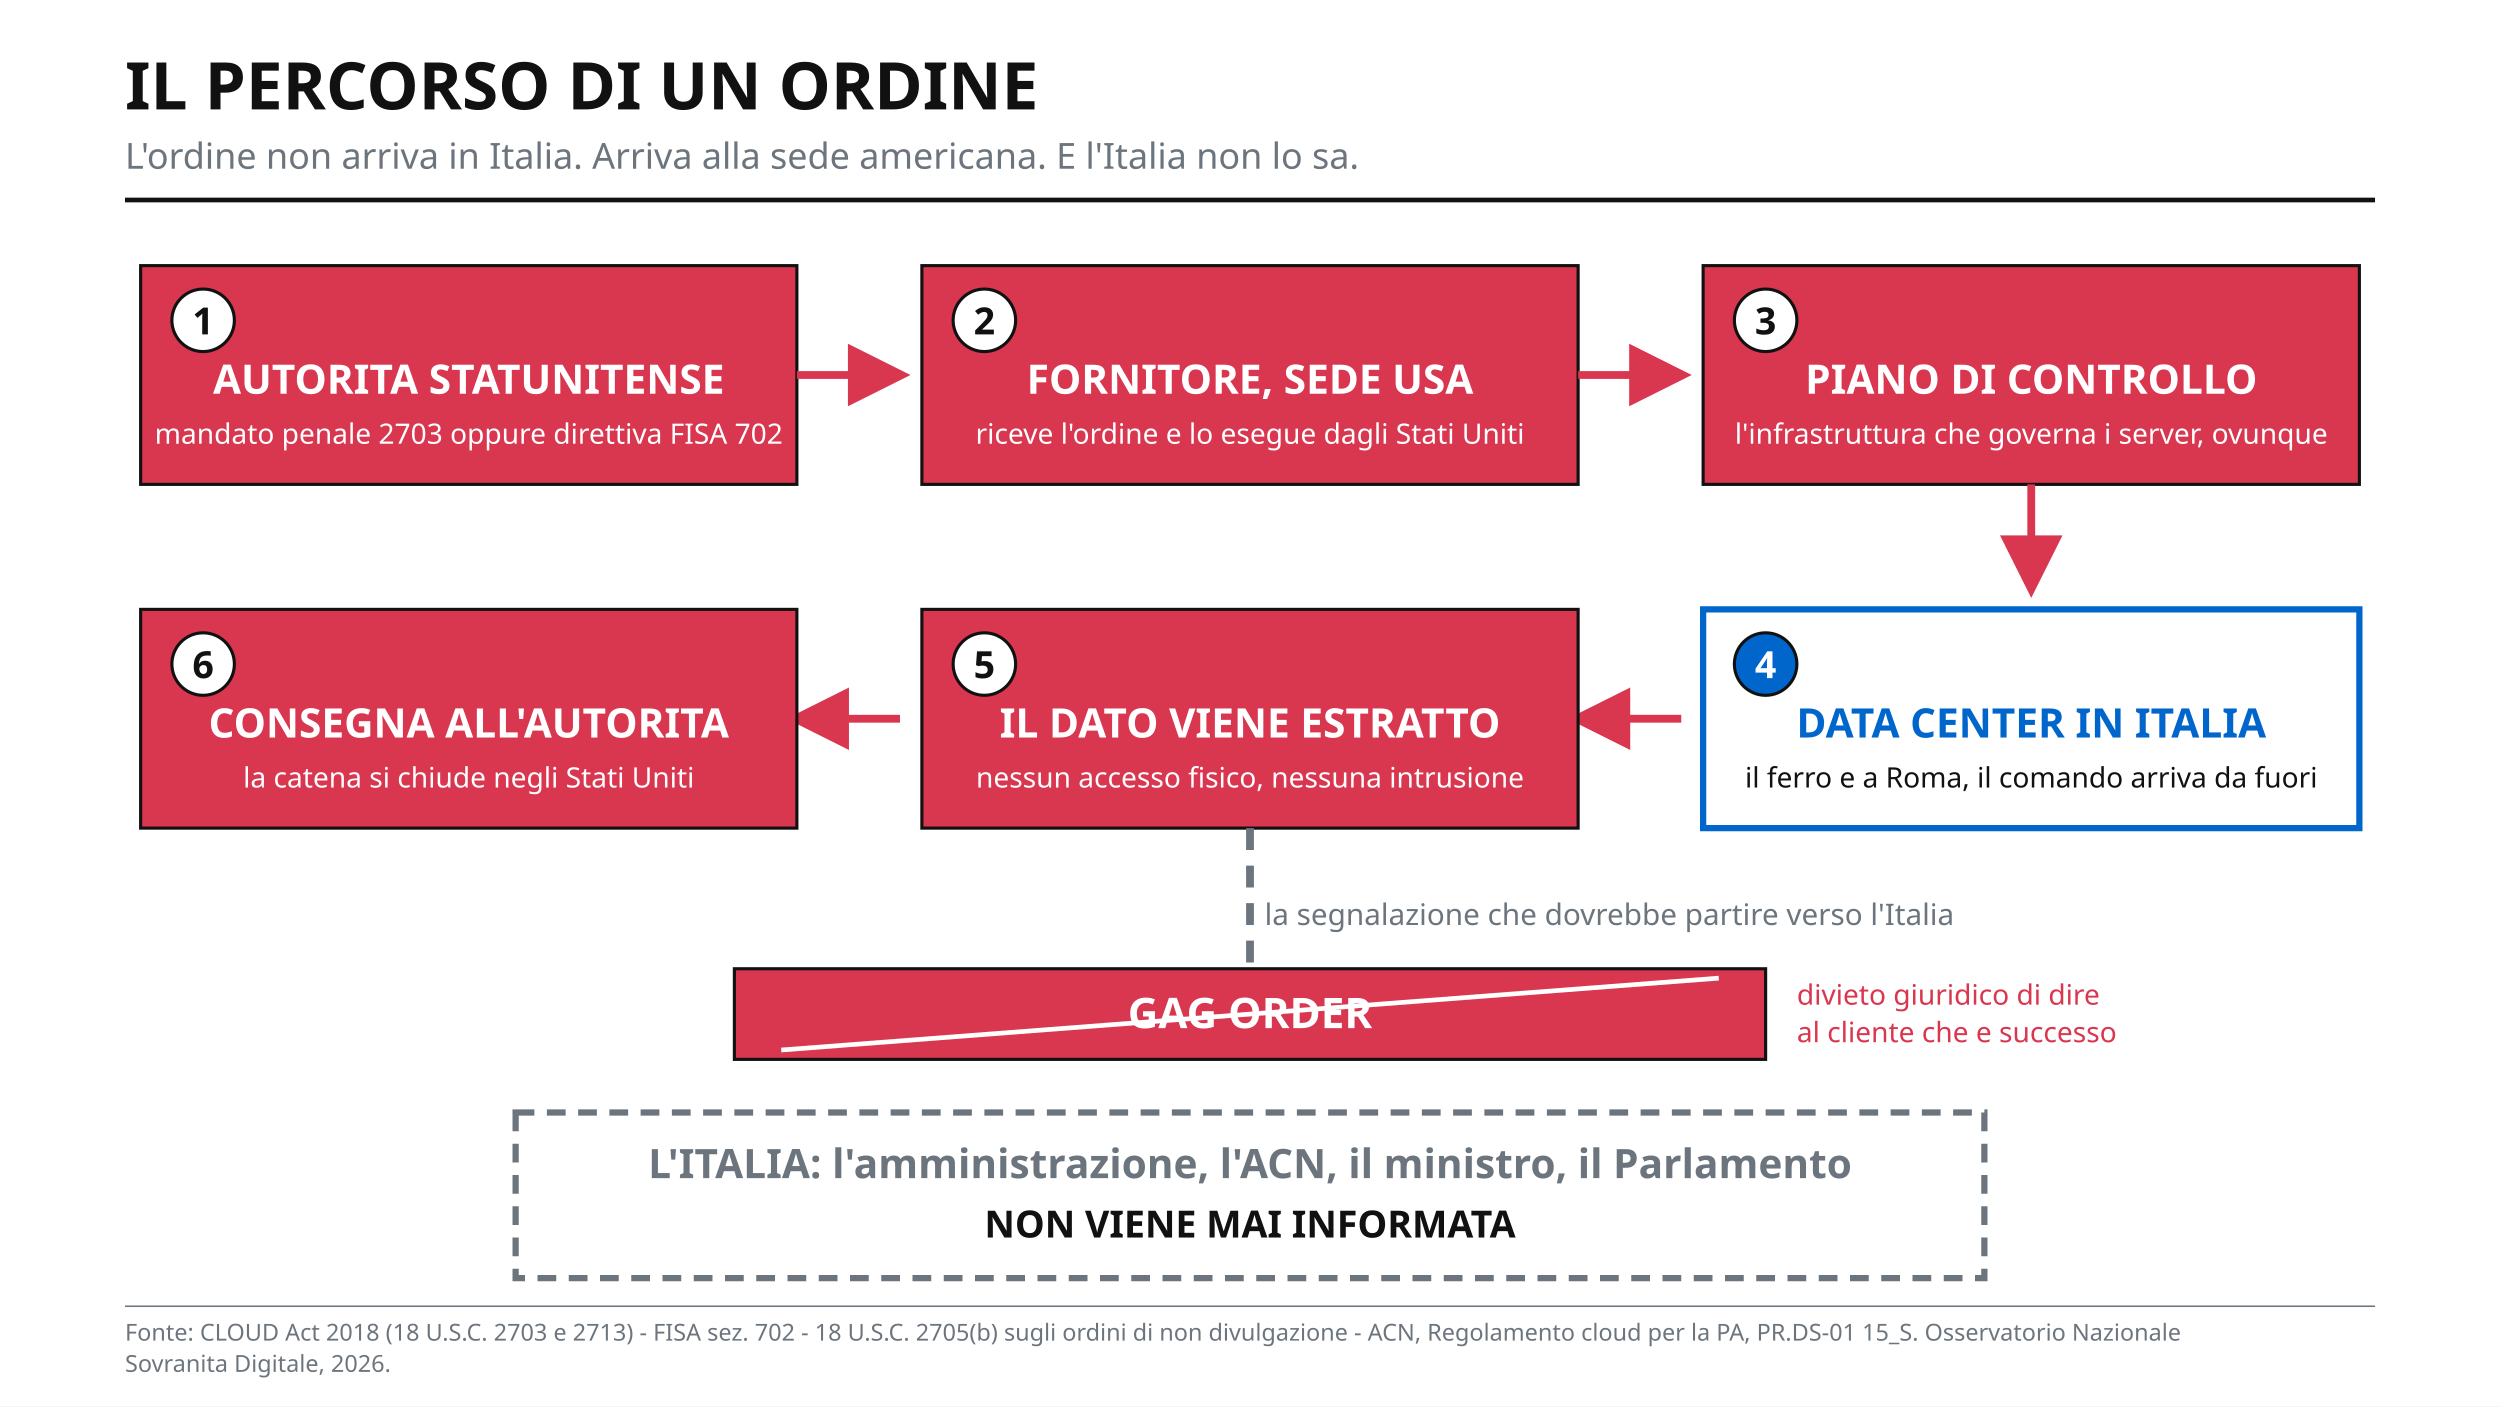
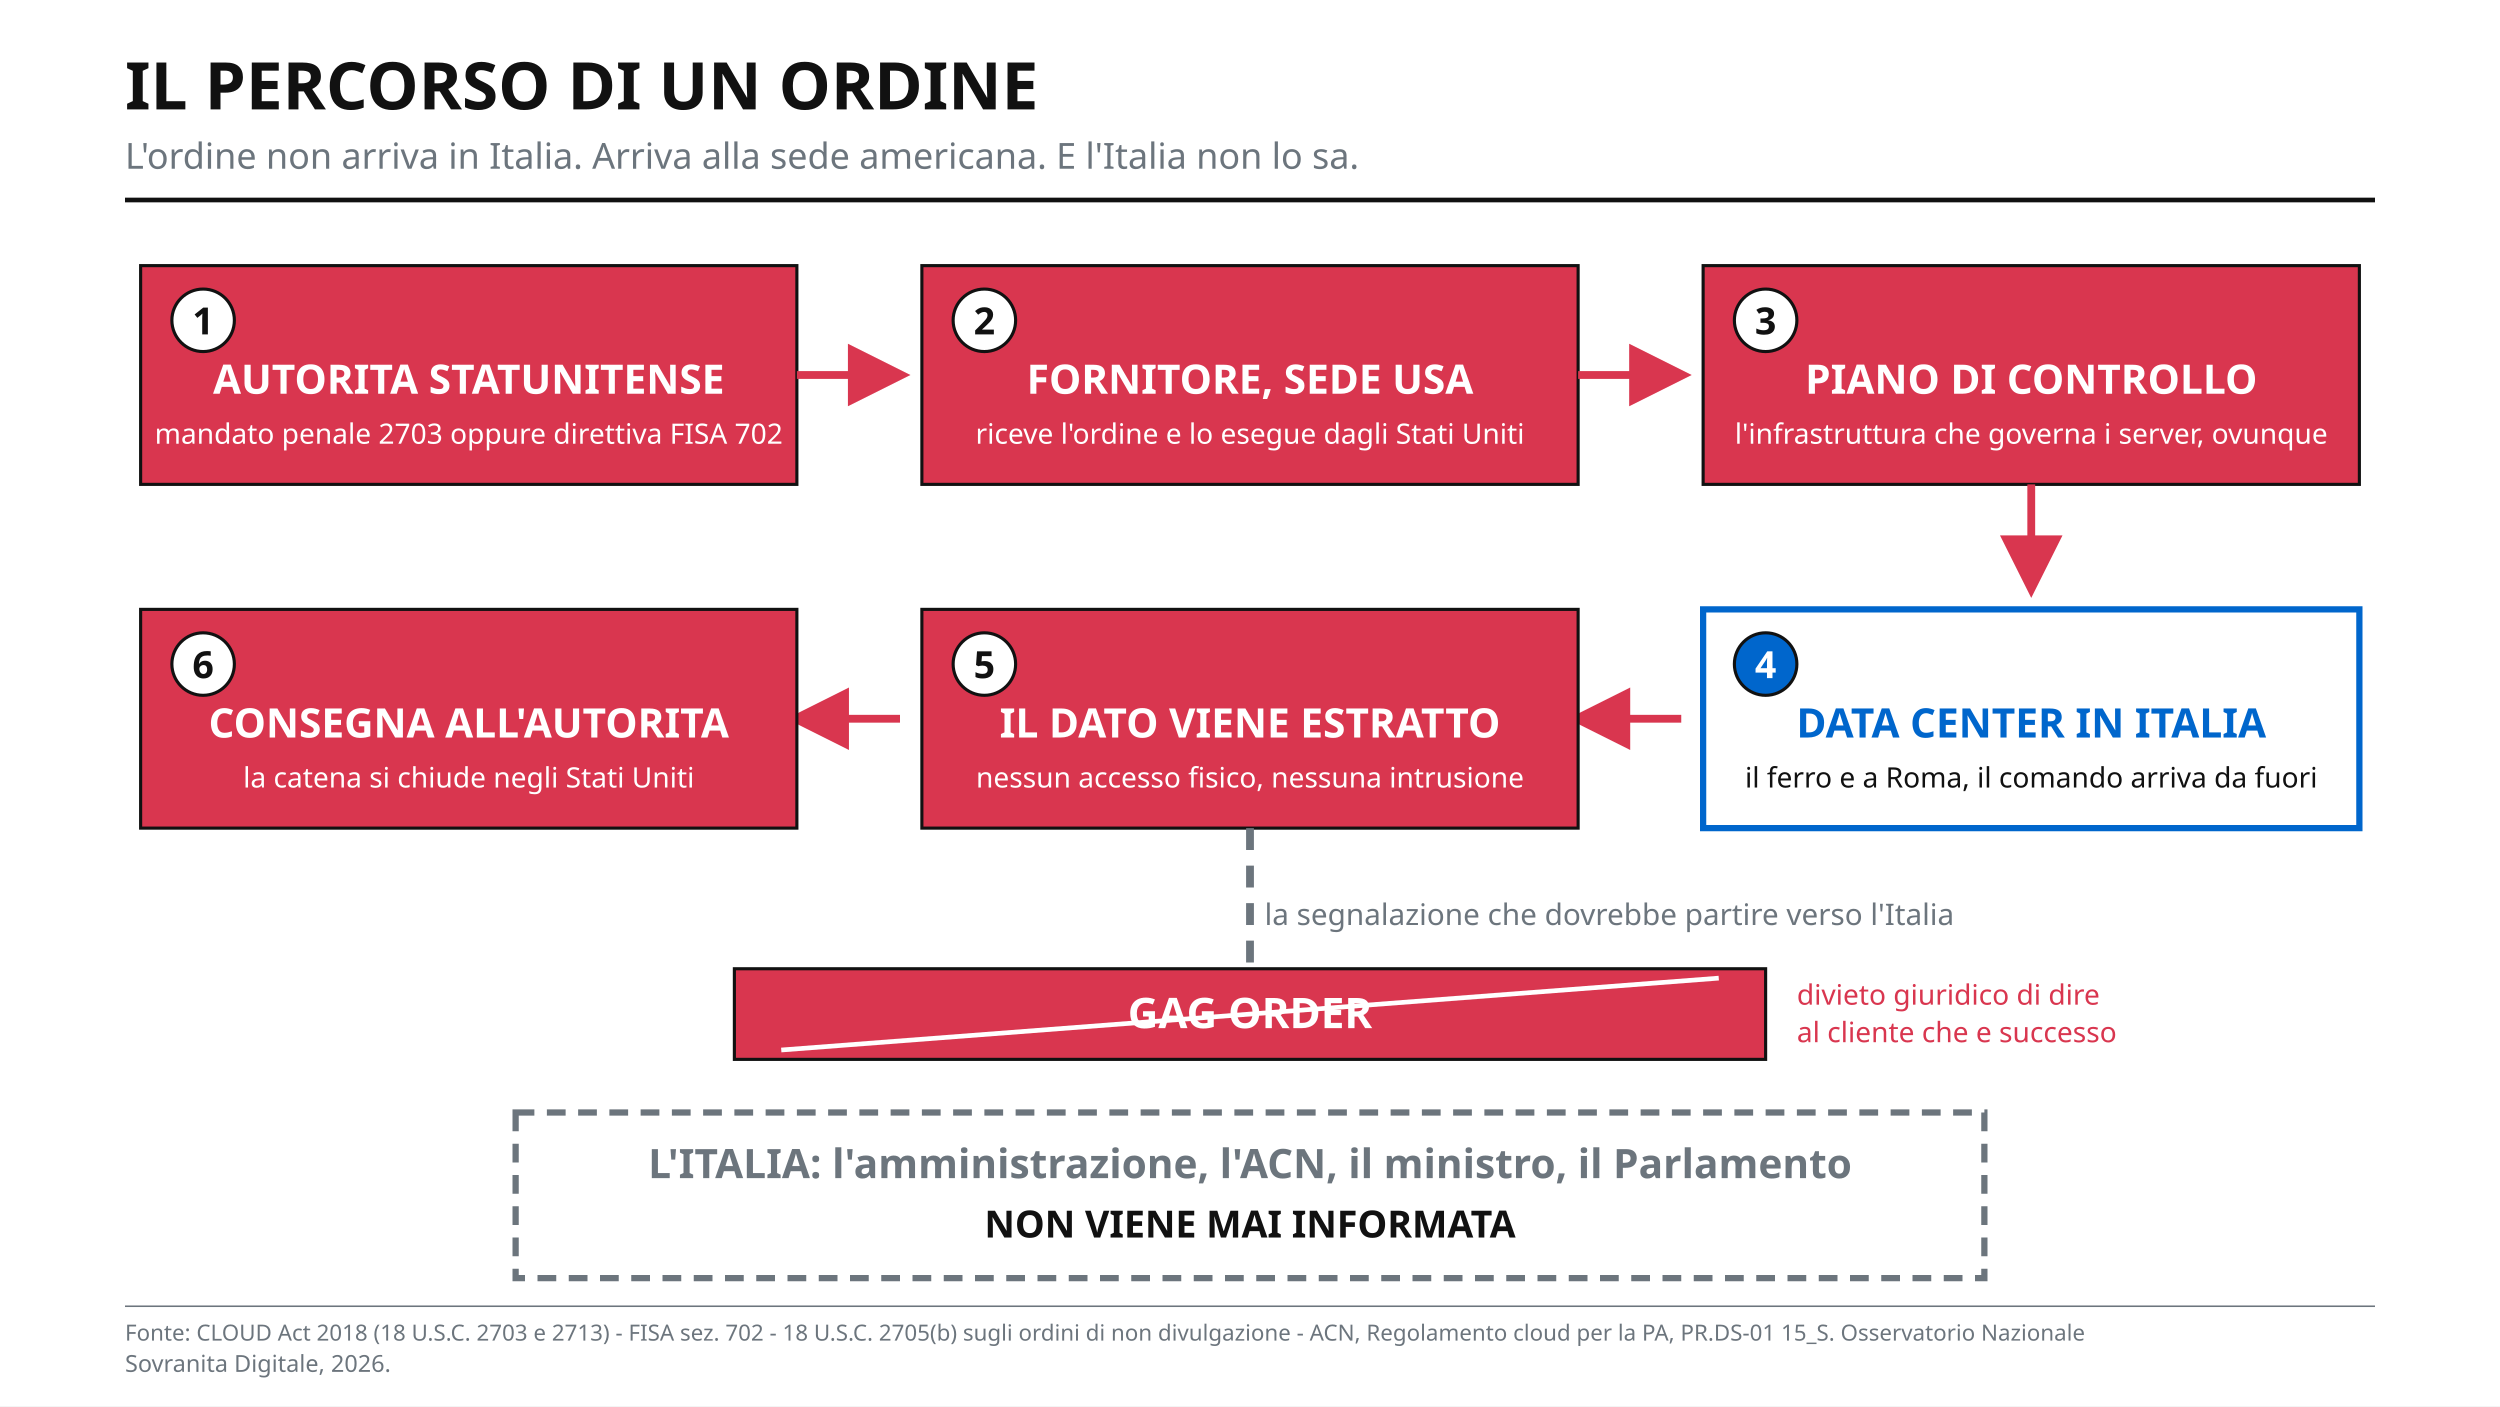
<svg xmlns="http://www.w3.org/2000/svg" viewBox="0 0 1600 900" width="1600" height="900" role="img" aria-labelledby="t03 d03">
  <defs>
    <marker id="ar03" viewBox="0 0 12 12" refX="10" refY="6" markerWidth="8" markerHeight="8" orient="auto-start-reverse">
      <path d="M 0 0 L 12 6 L 0 12 z" fill="#D9364F" />
    </marker>
    <marker id="ar03g" viewBox="0 0 12 12" refX="10" refY="6" markerWidth="8" markerHeight="8" orient="auto-start-reverse">
      <path d="M 0 0 L 12 6 L 0 12 z" fill="#6C757D" />
    </marker>
  </defs>
  <rect x="0" y="0" width="1600" height="900" fill="#FFFFFF" />
  <text x="80" y="70" font-family="sans-serif" font-size="42" font-weight="700" fill="#111111">IL PERCORSO DI UN ORDINE</text>
  <text x="80" y="108" font-family="sans-serif" font-size="23" fill="#6C757D">L'ordine non arriva in Italia. Arriva alla sede americana. E l'Italia non lo sa.</text>
  <line x1="80" y1="128" x2="1520" y2="128" stroke="#111111" stroke-width="3" />
  <g>
    <rect x="90" y="170" width="420" height="140" fill="#D9364F" stroke="#111111" stroke-width="2" />
    <circle cx="130" cy="205" r="20" fill="#FFFFFF" stroke="#111111" stroke-width="2" />
    <text x="130" y="214" font-family="sans-serif" font-size="24" font-weight="700" fill="#111111" text-anchor="middle">1</text>
    <text x="300" y="252" font-family="sans-serif" font-size="26" font-weight="700" fill="#FFFFFF" text-anchor="middle">AUTORITA STATUNITENSE</text>
    <text x="300" y="284" font-family="sans-serif" font-size="18" fill="#FFFFFF" text-anchor="middle">mandato penale 2703 oppure direttiva FISA 702</text>
  </g>
  <line x1="510" y1="240" x2="576" y2="240" stroke="#D9364F" stroke-width="5" marker-end="url(#ar03)" />
  <g>
    <rect x="590" y="170" width="420" height="140" fill="#D9364F" stroke="#111111" stroke-width="2" />
    <circle cx="630" cy="205" r="20" fill="#FFFFFF" stroke="#111111" stroke-width="2" />
    <text x="630" y="214" font-family="sans-serif" font-size="24" font-weight="700" fill="#111111" text-anchor="middle">2</text>
    <text x="800" y="252" font-family="sans-serif" font-size="26" font-weight="700" fill="#FFFFFF" text-anchor="middle">FORNITORE, SEDE USA</text>
    <text x="800" y="284" font-family="sans-serif" font-size="18" fill="#FFFFFF" text-anchor="middle">riceve l'ordine e lo esegue dagli Stati Uniti</text>
  </g>
  <line x1="1010" y1="240" x2="1076" y2="240" stroke="#D9364F" stroke-width="5" marker-end="url(#ar03)" />
  <g>
    <rect x="1090" y="170" width="420" height="140" fill="#D9364F" stroke="#111111" stroke-width="2" />
    <circle cx="1130" cy="205" r="20" fill="#FFFFFF" stroke="#111111" stroke-width="2" />
    <text x="1130" y="214" font-family="sans-serif" font-size="24" font-weight="700" fill="#111111" text-anchor="middle">3</text>
    <text x="1300" y="252" font-family="sans-serif" font-size="26" font-weight="700" fill="#FFFFFF" text-anchor="middle">PIANO DI CONTROLLO</text>
    <text x="1300" y="284" font-family="sans-serif" font-size="18" fill="#FFFFFF" text-anchor="middle">l'infrastruttura che governa i server, ovunque</text>
  </g>
  <path d="M 1300 310 L 1300 376" fill="none" stroke="#D9364F" stroke-width="5" marker-end="url(#ar03)" />
  <g>
    <rect x="1090" y="390" width="420" height="140" fill="#FFFFFF" stroke="#0066CC" stroke-width="4" />
    <circle cx="1130" cy="425" r="20" fill="#0066CC" stroke="#111111" stroke-width="2" />
    <text x="1130" y="434" font-family="sans-serif" font-size="24" font-weight="700" fill="#FFFFFF" text-anchor="middle">4</text>
    <text x="1300" y="472" font-family="sans-serif" font-size="26" font-weight="700" fill="#0066CC" text-anchor="middle">DATA CENTER IN ITALIA</text>
    <text x="1300" y="504" font-family="sans-serif" font-size="18" fill="#111111" text-anchor="middle">il ferro e a Roma, il comando arriva da fuori</text>
  </g>
  <line x1="1076" y1="460" x2="1010" y2="460" stroke="#D9364F" stroke-width="5" marker-end="url(#ar03)" />
  <g>
    <rect x="590" y="390" width="420" height="140" fill="#D9364F" stroke="#111111" stroke-width="2" />
    <circle cx="630" cy="425" r="20" fill="#FFFFFF" stroke="#111111" stroke-width="2" />
    <text x="630" y="434" font-family="sans-serif" font-size="24" font-weight="700" fill="#111111" text-anchor="middle">5</text>
    <text x="800" y="472" font-family="sans-serif" font-size="26" font-weight="700" fill="#FFFFFF" text-anchor="middle">IL DATO VIENE ESTRATTO</text>
    <text x="800" y="504" font-family="sans-serif" font-size="18" fill="#FFFFFF" text-anchor="middle">nessun accesso fisico, nessuna intrusione</text>
  </g>
  <line x1="576" y1="460" x2="510" y2="460" stroke="#D9364F" stroke-width="5" marker-end="url(#ar03)" />
  <g>
    <rect x="90" y="390" width="420" height="140" fill="#D9364F" stroke="#111111" stroke-width="2" />
    <circle cx="130" cy="425" r="20" fill="#FFFFFF" stroke="#111111" stroke-width="2" />
    <text x="130" y="434" font-family="sans-serif" font-size="24" font-weight="700" fill="#111111" text-anchor="middle">6</text>
    <text x="300" y="472" font-family="sans-serif" font-size="26" font-weight="700" fill="#FFFFFF" text-anchor="middle">CONSEGNA ALL'AUTORITA</text>
    <text x="300" y="504" font-family="sans-serif" font-size="18" fill="#FFFFFF" text-anchor="middle">la catena si chiude negli Stati Uniti</text>
  </g>
  <path d="M 800 530 L 800 618" fill="none" stroke="#6C757D" stroke-width="5" stroke-dasharray="14 10" />
  <text x="1030" y="592" font-family="sans-serif" font-size="19" fill="#6C757D" text-anchor="middle">la segnalazione che dovrebbe partire verso l'Italia</text>
  <rect x="470" y="620" width="660" height="58" fill="#D9364F" stroke="#111111" stroke-width="2" />
  <text x="800" y="658" font-family="sans-serif" font-size="27" font-weight="700" fill="#FFFFFF" text-anchor="middle">GAG ORDER</text>
  <line x1="500" y1="672" x2="1100" y2="626" stroke="#FFFFFF" stroke-width="3" />
  <text x="1150" y="643" font-family="sans-serif" font-size="18" fill="#D9364F">divieto giuridico di dire</text>
  <text x="1150" y="667" font-family="sans-serif" font-size="18" fill="#D9364F">al cliente che e successo</text>
  <rect x="330" y="712" width="940" height="106" fill="#FFFFFF" stroke="#6C757D" stroke-width="4" stroke-dasharray="12 8" />
  <text x="800" y="754" font-family="sans-serif" font-size="26" font-weight="700" fill="#6C757D" text-anchor="middle">L'ITALIA: l'amministrazione, l'ACN, il ministro, il Parlamento</text>
  <text x="800" y="792" font-family="sans-serif" font-size="24" font-weight="700" fill="#111111" text-anchor="middle">NON VIENE MAI INFORMATA</text>
  <line x1="80" y1="836" x2="1520" y2="836" stroke="#6C757D" stroke-width="1" />
-   <text x="80" y="858" font-family="sans-serif" font-size="15" fill="#6C757D">Fonte: CLOUD Act 2018 (18 U.S.C. 2703 e 2713) - FISA sez. 702 - 18 U.S.C. 2705(b) sugli ordini di non divulgazione - ACN, Regolamento cloud per la PA, PR.DS-01 15_S. Osservatorio Nazionale</text>
+   <text x="80" y="858" font-family="sans-serif" font-size="14.3" fill="#6C757D">Fonte: CLOUD Act 2018 (18 U.S.C. 2703 e 2713) - FISA sez. 702 - 18 U.S.C. 2705(b) sugli ordini di non divulgazione - ACN, Regolamento cloud per la PA, PR.DS-01 15_S. Osservatorio Nazionale</text>
  <text x="80" y="878" font-family="sans-serif" font-size="15" fill="#6C757D">Sovranita Digitale, 2026.</text>
</svg>
